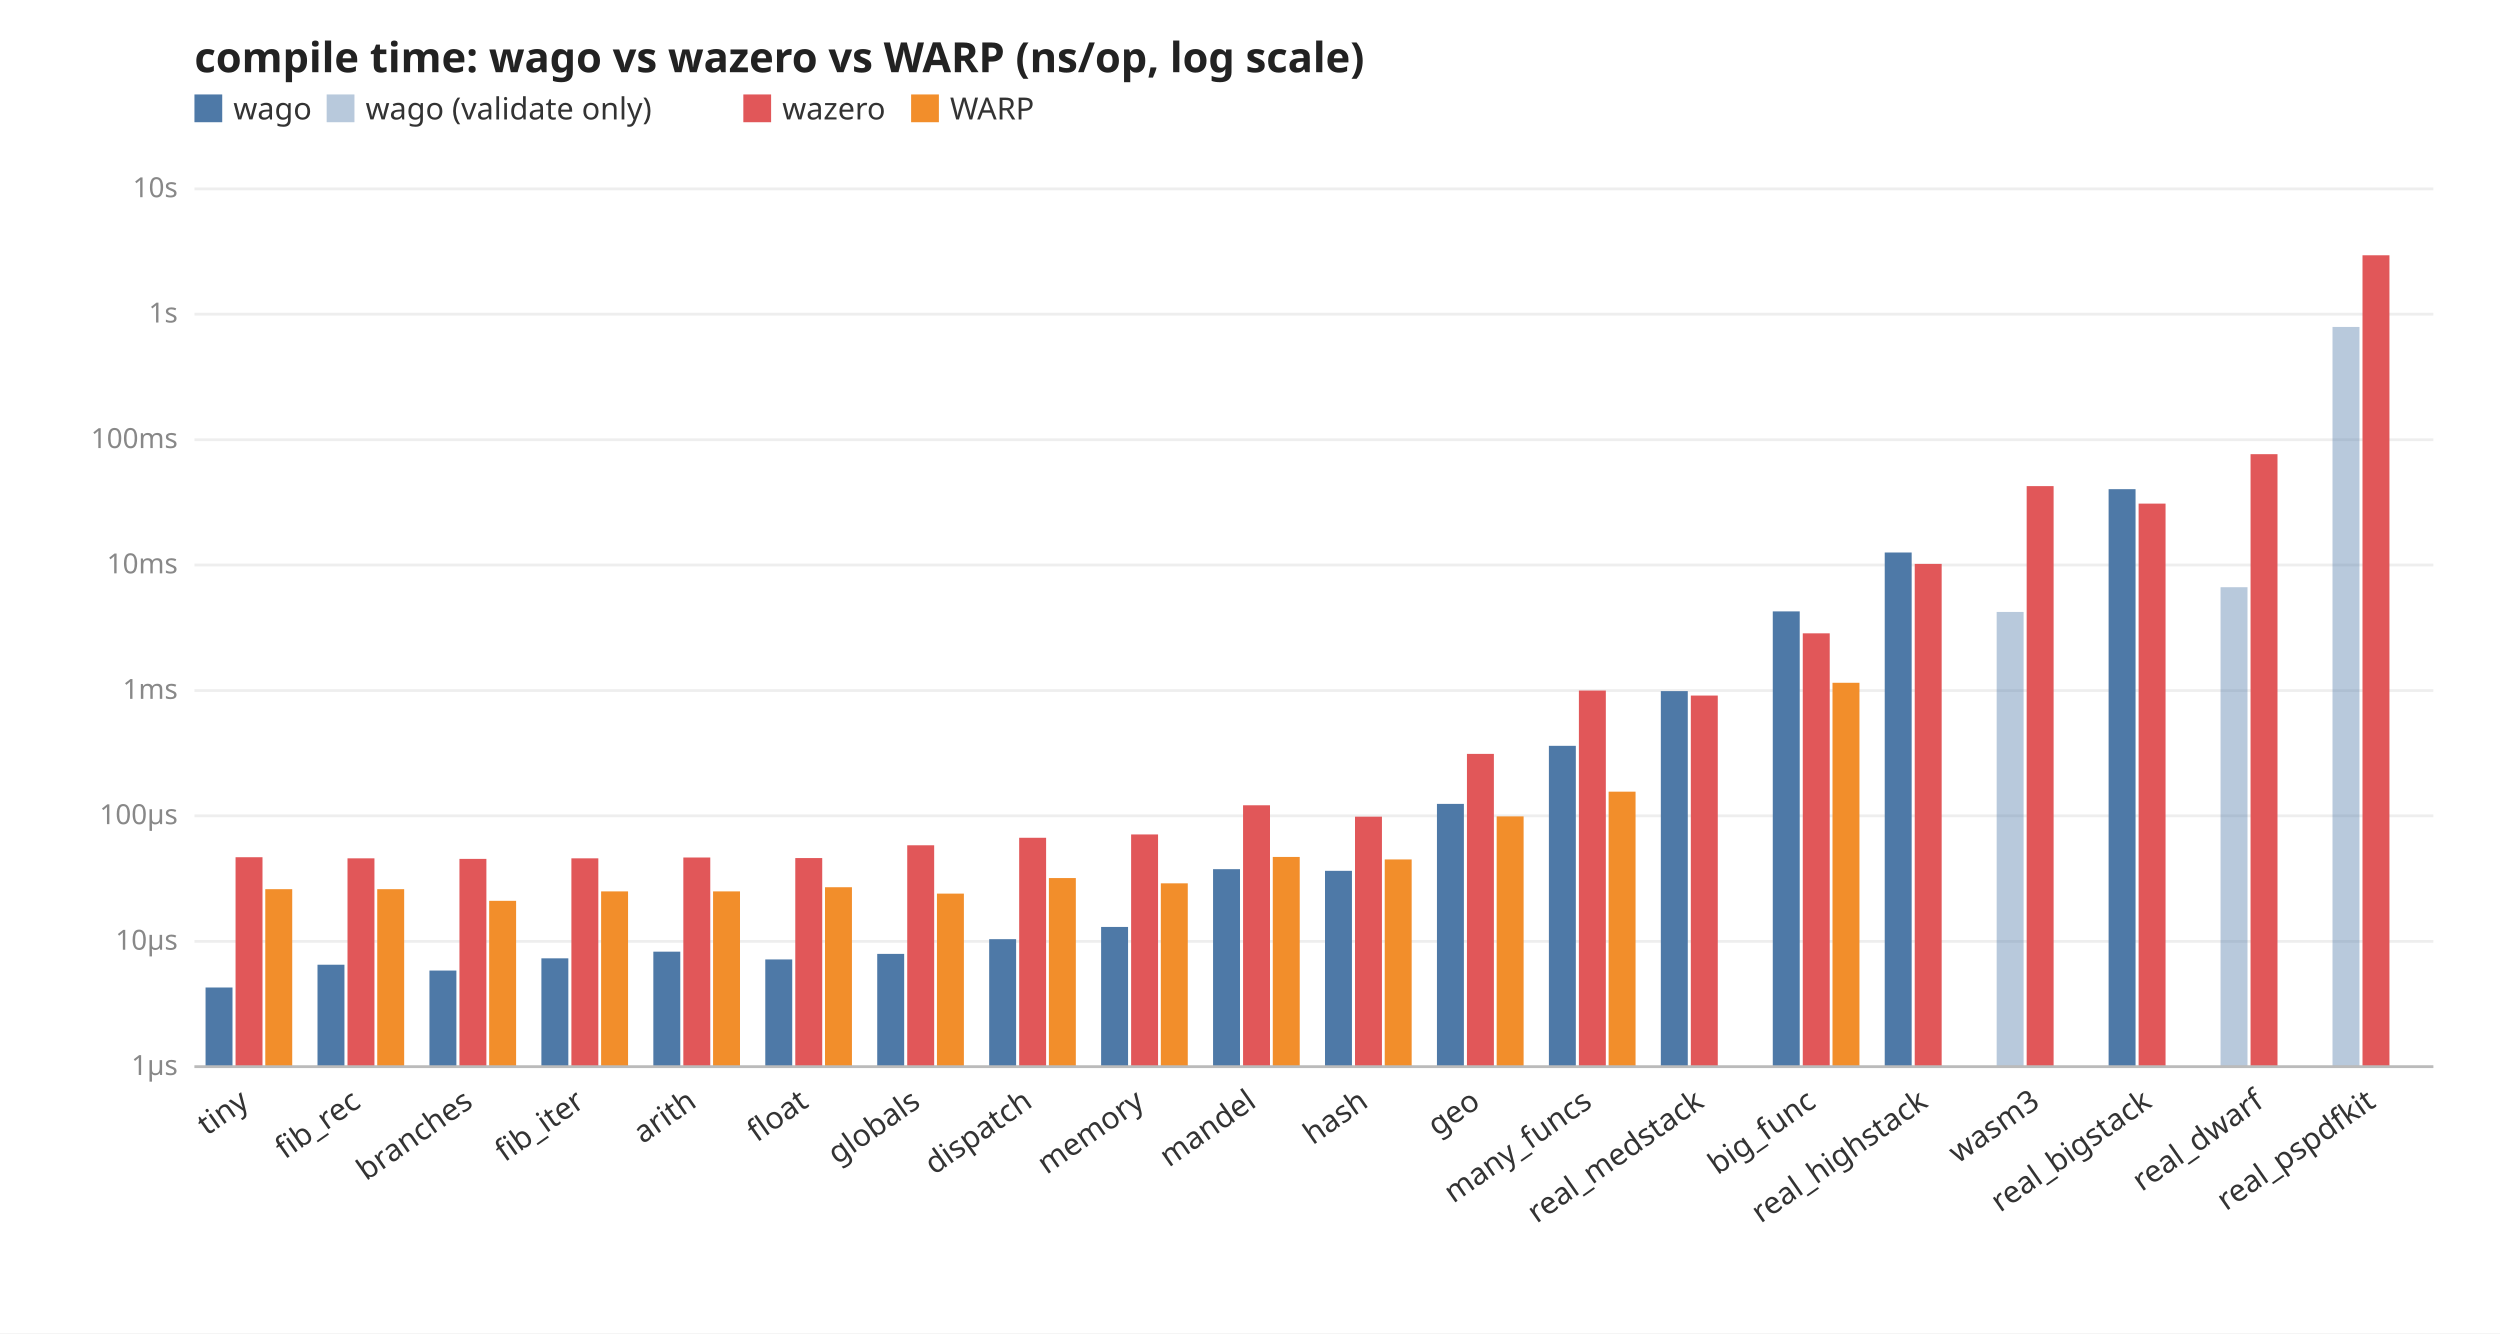
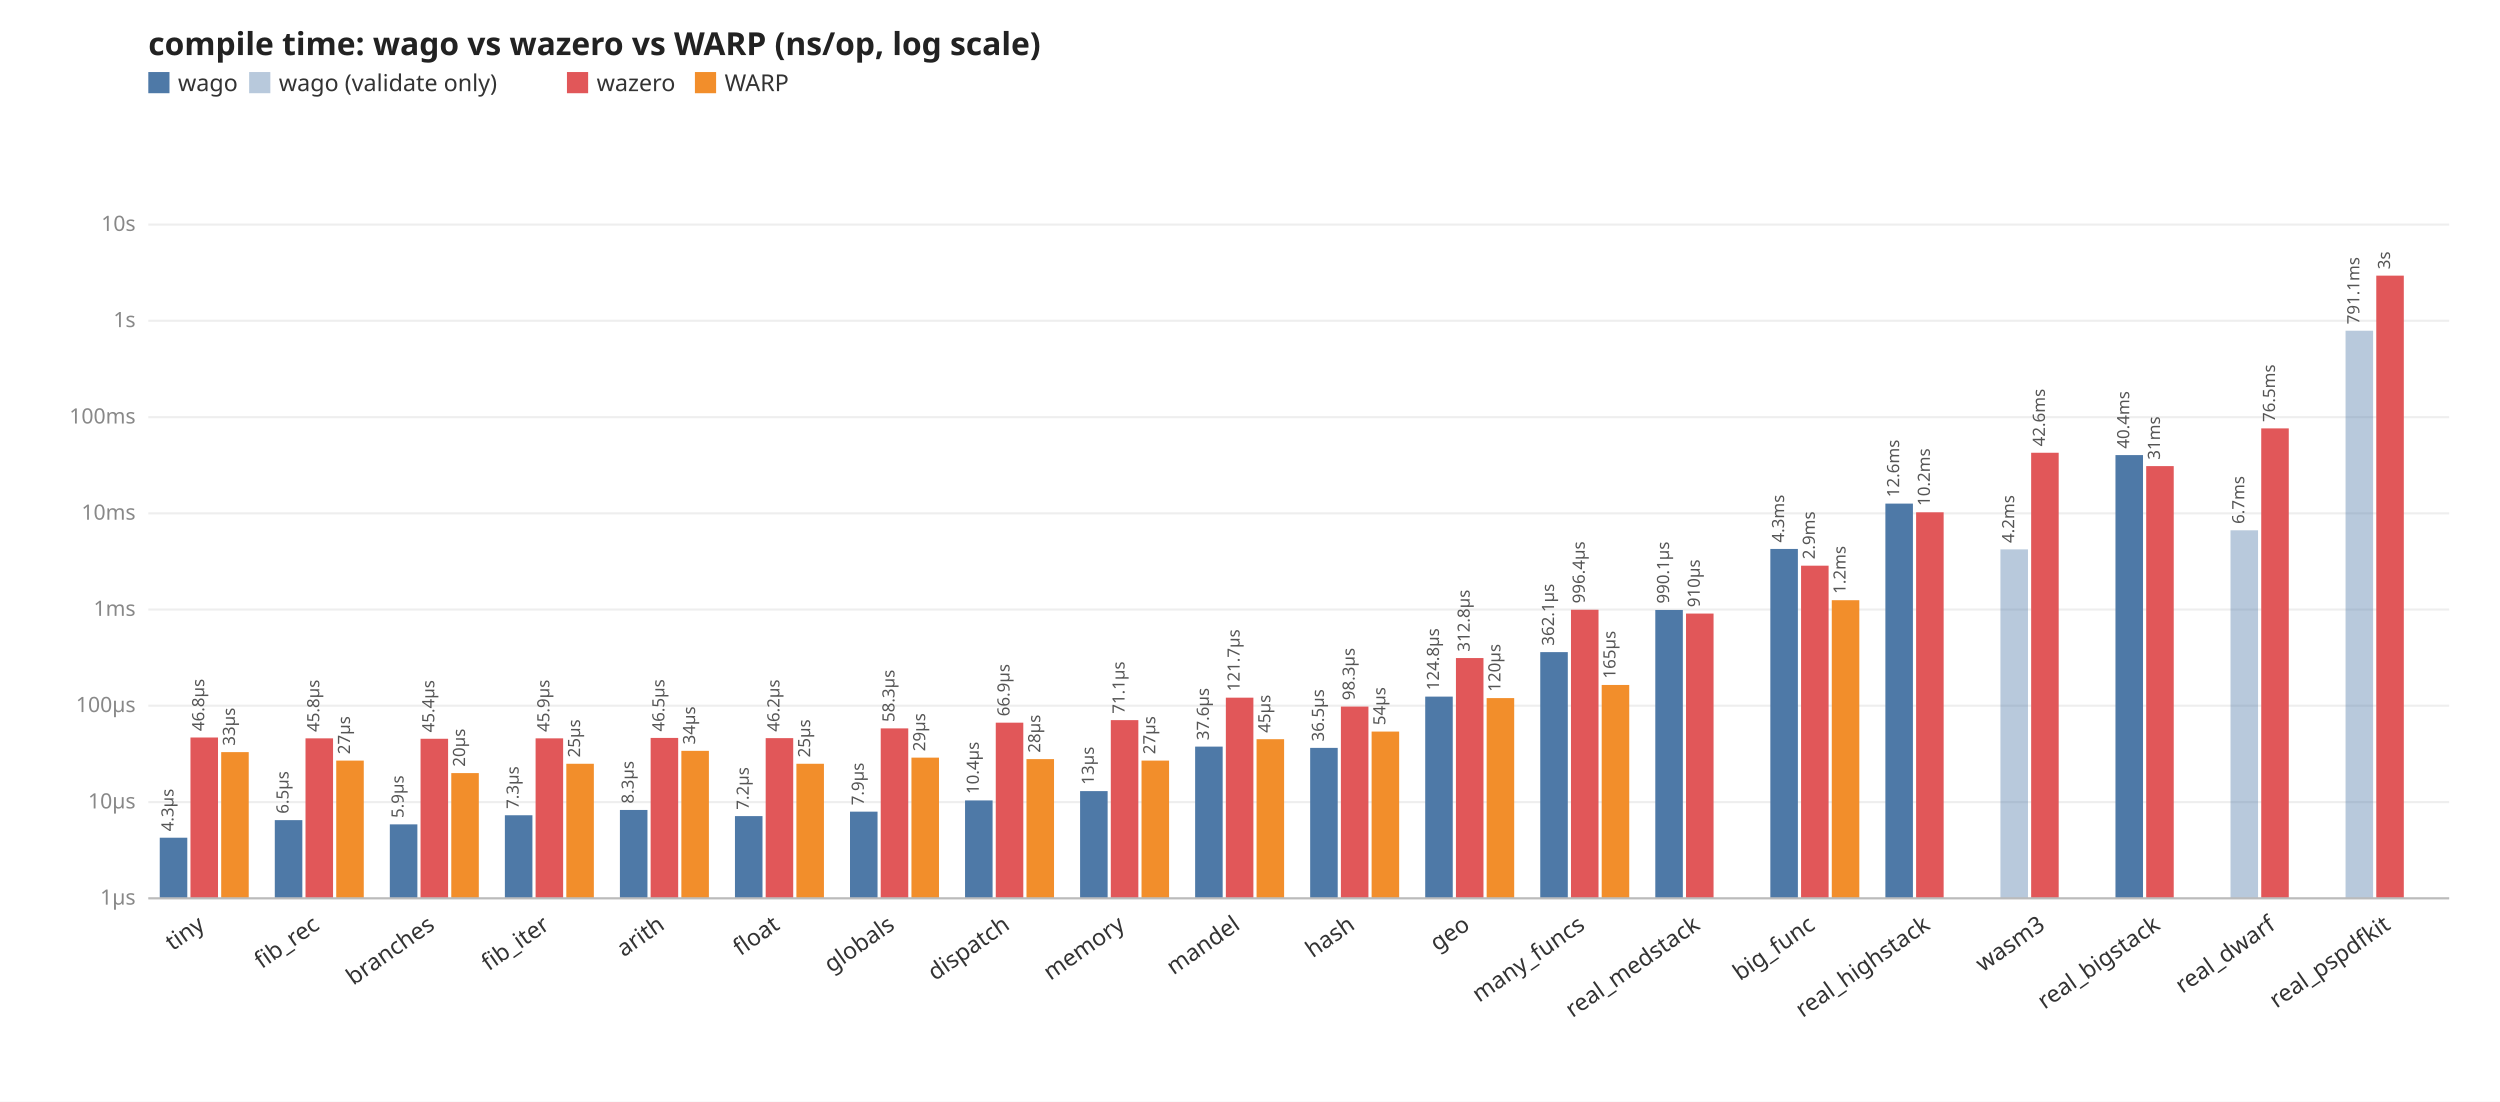
- <svg xmlns="http://www.w3.org/2000/svg" width="900" height="480" viewBox="0 0 900 480" font-family="ui-sans-serif,system-ui,sans-serif">
-   <style>.val{font-size:10px;fill:#444}.cat{font-size:11px;fill:#333}.leg{font-size:11px;fill:#333}.ax{font-size:10px;fill:#888}.grid{stroke:#eee}.axis{stroke:#bbb}</style>
-   <rect width="900" height="480" fill="#fff" />
+ <svg xmlns="http://www.w3.org/2000/svg" width="1180" height="520" viewBox="0 0 1180 520" font-family="ui-sans-serif,system-ui,sans-serif">
+   <style>.val{font-size:10px;fill:#444}.bval{font-size:8px;fill:#555}.cat{font-size:11px;fill:#333}.leg{font-size:11px;fill:#333}.ax{font-size:10px;fill:#888}.grid{stroke:#eee}.axis{stroke:#bbb}</style>
+   <rect width="1180" height="520" fill="#fff" />
  <text x="70" y="26" font-size="15" font-weight="600" fill="#222">compile time: wago vs wazero vs WARP (ns/op, log scale)</text>
  <rect x="70.0" y="34" width="10" height="10" fill="#4e79a7" fill-opacity="1.00" />
  <text x="84.0" y="43.0" class="leg" text-anchor="start">wago</text>
  <rect x="117.6" y="34" width="10" height="10" fill="#4e79a7" fill-opacity="0.40" />
  <text x="131.6" y="43.0" class="leg" text-anchor="start">wago (validate only)</text>
  <rect x="267.6" y="34" width="10" height="10" fill="#e15759" fill-opacity="1.00" />
  <text x="281.6" y="43.0" class="leg" text-anchor="start">wazero</text>
  <rect x="328.0" y="34" width="10" height="10" fill="#f28e2b" fill-opacity="1.00" />
  <text x="342.0" y="43.0" class="leg" text-anchor="start">WARP</text>
-   <line x1="70" y1="384.0" x2="876" y2="384.0" class="grid" />
-   <text x="64" y="387.0" class="ax" text-anchor="end">1µs</text>
-   <line x1="70" y1="338.9" x2="876" y2="338.9" class="grid" />
-   <text x="64" y="341.9" class="ax" text-anchor="end">10µs</text>
-   <line x1="70" y1="293.7" x2="876" y2="293.7" class="grid" />
-   <text x="64" y="296.7" class="ax" text-anchor="end">100µs</text>
-   <line x1="70" y1="248.6" x2="876" y2="248.6" class="grid" />
-   <text x="64" y="251.6" class="ax" text-anchor="end">1ms</text>
-   <line x1="70" y1="203.4" x2="876" y2="203.4" class="grid" />
-   <text x="64" y="206.4" class="ax" text-anchor="end">10ms</text>
-   <line x1="70" y1="158.3" x2="876" y2="158.3" class="grid" />
-   <text x="64" y="161.3" class="ax" text-anchor="end">100ms</text>
-   <line x1="70" y1="113.1" x2="876" y2="113.1" class="grid" />
-   <text x="64" y="116.1" class="ax" text-anchor="end">1s</text>
-   <line x1="70" y1="68.0" x2="876" y2="68.0" class="grid" />
-   <text x="64" y="71.0" class="ax" text-anchor="end">10s</text>
-   <rect x="74.0" y="355.5" width="9.7" height="28.5" fill="#4e79a7" fill-opacity="1.00" />
-   <rect x="84.8" y="308.6" width="9.7" height="75.4" fill="#e15759" fill-opacity="1.00" />
-   <rect x="95.5" y="320.1" width="9.7" height="63.9" fill="#f28e2b" fill-opacity="1.00" />
-   <text x="90.2" y="398.0" class="cat" text-anchor="end" transform="rotate(-35 90.2 398.0)">tiny</text>
-   <rect x="114.3" y="347.3" width="9.7" height="36.7" fill="#4e79a7" fill-opacity="1.00" />
-   <rect x="125.1" y="309.0" width="9.7" height="75.0" fill="#e15759" fill-opacity="1.00" />
-   <rect x="135.8" y="320.1" width="9.7" height="63.9" fill="#f28e2b" fill-opacity="1.00" />
-   <text x="130.4" y="398.0" class="cat" text-anchor="end" transform="rotate(-35 130.4 398.0)">fib_rec</text>
-   <rect x="154.6" y="349.4" width="9.7" height="34.6" fill="#4e79a7" fill-opacity="1.00" />
-   <rect x="165.4" y="309.2" width="9.7" height="74.8" fill="#e15759" fill-opacity="1.00" />
-   <rect x="176.1" y="324.3" width="9.7" height="59.7" fill="#f28e2b" fill-opacity="1.00" />
-   <text x="170.8" y="398.0" class="cat" text-anchor="end" transform="rotate(-35 170.8 398.0)">branches</text>
-   <rect x="194.9" y="345.0" width="9.7" height="39.0" fill="#4e79a7" fill-opacity="1.00" />
-   <rect x="205.7" y="309.0" width="9.7" height="75.0" fill="#e15759" fill-opacity="1.00" />
-   <rect x="216.4" y="320.9" width="9.7" height="63.1" fill="#f28e2b" fill-opacity="1.00" />
-   <text x="211.0" y="398.0" class="cat" text-anchor="end" transform="rotate(-35 211.0 398.0)">fib_iter</text>
-   <rect x="235.2" y="342.6" width="9.7" height="41.4" fill="#4e79a7" fill-opacity="1.00" />
-   <rect x="246.0" y="308.7" width="9.7" height="75.3" fill="#e15759" fill-opacity="1.00" />
-   <rect x="256.7" y="320.9" width="9.7" height="63.1" fill="#f28e2b" fill-opacity="1.00" />
-   <text x="251.3" y="398.0" class="cat" text-anchor="end" transform="rotate(-35 251.3 398.0)">arith</text>
-   <rect x="275.5" y="345.4" width="9.7" height="38.6" fill="#4e79a7" fill-opacity="1.00" />
-   <rect x="286.3" y="308.9" width="9.7" height="75.1" fill="#e15759" fill-opacity="1.00" />
-   <rect x="297.0" y="319.4" width="9.7" height="64.6" fill="#f28e2b" fill-opacity="1.00" />
-   <text x="291.6" y="398.0" class="cat" text-anchor="end" transform="rotate(-35 291.6 398.0)">float</text>
-   <rect x="315.8" y="343.4" width="9.7" height="40.6" fill="#4e79a7" fill-opacity="1.00" />
-   <rect x="326.6" y="304.3" width="9.7" height="79.7" fill="#e15759" fill-opacity="1.00" />
-   <rect x="337.3" y="321.7" width="9.7" height="62.3" fill="#f28e2b" fill-opacity="1.00" />
-   <text x="331.9" y="398.0" class="cat" text-anchor="end" transform="rotate(-35 331.9 398.0)">globals</text>
-   <rect x="356.1" y="338.1" width="9.7" height="45.9" fill="#4e79a7" fill-opacity="1.00" />
-   <rect x="366.9" y="301.6" width="9.7" height="82.4" fill="#e15759" fill-opacity="1.00" />
-   <rect x="377.6" y="316.1" width="9.7" height="67.9" fill="#f28e2b" fill-opacity="1.00" />
-   <text x="372.2" y="398.0" class="cat" text-anchor="end" transform="rotate(-35 372.2 398.0)">dispatch</text>
-   <rect x="396.4" y="333.7" width="9.7" height="50.3" fill="#4e79a7" fill-opacity="1.00" />
-   <rect x="407.2" y="300.4" width="9.7" height="83.6" fill="#e15759" fill-opacity="1.00" />
-   <rect x="417.9" y="318.0" width="9.7" height="66.0" fill="#f28e2b" fill-opacity="1.00" />
-   <text x="412.5" y="398.0" class="cat" text-anchor="end" transform="rotate(-35 412.5 398.0)">memory</text>
-   <rect x="436.7" y="312.9" width="9.7" height="71.1" fill="#4e79a7" fill-opacity="1.00" />
-   <rect x="447.5" y="289.9" width="9.7" height="94.1" fill="#e15759" fill-opacity="1.00" />
-   <rect x="458.2" y="308.5" width="9.7" height="75.5" fill="#f28e2b" fill-opacity="1.00" />
-   <text x="452.8" y="398.0" class="cat" text-anchor="end" transform="rotate(-35 452.8 398.0)">mandel</text>
-   <rect x="477.0" y="313.5" width="9.7" height="70.5" fill="#4e79a7" fill-opacity="1.00" />
-   <rect x="487.8" y="294.0" width="9.7" height="90.0" fill="#e15759" fill-opacity="1.00" />
-   <rect x="498.5" y="309.4" width="9.7" height="74.6" fill="#f28e2b" fill-opacity="1.00" />
-   <text x="493.1" y="398.0" class="cat" text-anchor="end" transform="rotate(-35 493.1 398.0)">hash</text>
-   <rect x="517.3" y="289.4" width="9.7" height="94.6" fill="#4e79a7" fill-opacity="1.00" />
-   <rect x="528.1" y="271.4" width="9.7" height="112.6" fill="#e15759" fill-opacity="1.00" />
-   <rect x="538.8" y="293.9" width="9.7" height="90.1" fill="#f28e2b" fill-opacity="1.00" />
-   <text x="533.4" y="398.0" class="cat" text-anchor="end" transform="rotate(-35 533.4 398.0)">geo</text>
-   <rect x="557.6" y="268.5" width="9.7" height="115.5" fill="#4e79a7" fill-opacity="1.00" />
-   <rect x="568.4" y="248.6" width="9.7" height="135.4" fill="#e15759" fill-opacity="1.00" />
-   <rect x="579.1" y="285.0" width="9.7" height="99.0" fill="#f28e2b" fill-opacity="1.00" />
-   <text x="573.7" y="398.0" class="cat" text-anchor="end" transform="rotate(-35 573.7 398.0)">many_funcs</text>
-   <rect x="597.9" y="248.8" width="9.7" height="135.2" fill="#4e79a7" fill-opacity="1.00" />
-   <rect x="608.7" y="250.4" width="9.7" height="133.6" fill="#e15759" fill-opacity="1.00" />
-   <text x="614.0" y="398.0" class="cat" text-anchor="end" transform="rotate(-35 614.0 398.0)">real_medstack</text>
-   <rect x="638.2" y="220.1" width="9.7" height="163.9" fill="#4e79a7" fill-opacity="1.00" />
-   <rect x="649.0" y="228.0" width="9.7" height="156.0" fill="#e15759" fill-opacity="1.00" />
-   <rect x="659.7" y="245.8" width="9.7" height="138.2" fill="#f28e2b" fill-opacity="1.00" />
-   <text x="654.3" y="398.0" class="cat" text-anchor="end" transform="rotate(-35 654.3 398.0)">big_func</text>
-   <rect x="678.5" y="198.9" width="9.7" height="185.1" fill="#4e79a7" fill-opacity="1.00" />
-   <rect x="689.3" y="203.0" width="9.7" height="181.0" fill="#e15759" fill-opacity="1.00" />
-   <text x="694.6" y="398.0" class="cat" text-anchor="end" transform="rotate(-35 694.6 398.0)">real_highstack</text>
-   <rect x="718.8" y="220.3" width="9.7" height="163.7" fill="#4e79a7" fill-opacity="0.40" />
-   <rect x="729.6" y="175.0" width="9.7" height="209.0" fill="#e15759" fill-opacity="1.00" />
-   <text x="734.9" y="398.0" class="cat" text-anchor="end" transform="rotate(-35 734.9 398.0)">wasm3</text>
-   <rect x="759.1" y="176.1" width="9.7" height="207.9" fill="#4e79a7" fill-opacity="1.00" />
-   <rect x="769.9" y="181.3" width="9.7" height="202.7" fill="#e15759" fill-opacity="1.00" />
-   <text x="775.2" y="398.0" class="cat" text-anchor="end" transform="rotate(-35 775.2 398.0)">real_bigstack</text>
-   <rect x="799.4" y="211.4" width="9.7" height="172.6" fill="#4e79a7" fill-opacity="0.40" />
-   <rect x="810.2" y="163.5" width="9.7" height="220.5" fill="#e15759" fill-opacity="1.00" />
-   <text x="815.5" y="398.0" class="cat" text-anchor="end" transform="rotate(-35 815.5 398.0)">real_dwarf</text>
-   <rect x="839.7" y="117.7" width="9.7" height="266.3" fill="#4e79a7" fill-opacity="0.40" />
-   <rect x="850.5" y="91.9" width="9.7" height="292.1" fill="#e15759" fill-opacity="1.00" />
-   <text x="855.8" y="398.0" class="cat" text-anchor="end" transform="rotate(-35 855.8 398.0)">real_pspdfkit</text>
-   <line x1="70" y1="384.0" x2="876" y2="384.0" class="axis" />
+   <line x1="70" y1="424.0" x2="1156" y2="424.0" class="grid" />
+   <text x="64" y="427.0" class="ax" text-anchor="end">1µs</text>
+   <line x1="70" y1="378.6" x2="1156" y2="378.6" class="grid" />
+   <text x="64" y="381.6" class="ax" text-anchor="end">10µs</text>
+   <line x1="70" y1="333.1" x2="1156" y2="333.1" class="grid" />
+   <text x="64" y="336.1" class="ax" text-anchor="end">100µs</text>
+   <line x1="70" y1="287.7" x2="1156" y2="287.7" class="grid" />
+   <text x="64" y="290.7" class="ax" text-anchor="end">1ms</text>
+   <line x1="70" y1="242.3" x2="1156" y2="242.3" class="grid" />
+   <text x="64" y="245.3" class="ax" text-anchor="end">10ms</text>
+   <line x1="70" y1="196.9" x2="1156" y2="196.9" class="grid" />
+   <text x="64" y="199.9" class="ax" text-anchor="end">100ms</text>
+   <line x1="70" y1="151.4" x2="1156" y2="151.4" class="grid" />
+   <text x="64" y="154.4" class="ax" text-anchor="end">1s</text>
+   <line x1="70" y1="106.0" x2="1156" y2="106.0" class="grid" />
+   <text x="64" y="109.0" class="ax" text-anchor="end">10s</text>
+   <rect x="75.4" y="395.4" width="13.0" height="28.6" fill="#4e79a7" fill-opacity="1.00" />
+   <text x="81.9" y="392.4" class="bval" text-anchor="start" transform="rotate(-90 81.9 392.4)">4.3µs</text>
+   <rect x="89.9" y="348.1" width="13.0" height="75.9" fill="#e15759" fill-opacity="1.00" />
+   <text x="96.4" y="345.1" class="bval" text-anchor="start" transform="rotate(-90 96.4 345.1)">46.8µs</text>
+   <rect x="104.4" y="355.0" width="13.0" height="69.0" fill="#f28e2b" fill-opacity="1.00" />
+   <text x="110.9" y="352.0" class="bval" text-anchor="start" transform="rotate(-90 110.9 352.0)">33µs</text>
+   <text x="97.2" y="438.0" class="cat" text-anchor="end" transform="rotate(-35 97.2 438.0)">tiny</text>
+   <rect x="129.7" y="387.1" width="13.0" height="36.9" fill="#4e79a7" fill-opacity="1.00" />
+   <text x="136.2" y="384.1" class="bval" text-anchor="start" transform="rotate(-90 136.2 384.1)">6.5µs</text>
+   <rect x="144.2" y="348.5" width="13.0" height="75.5" fill="#e15759" fill-opacity="1.00" />
+   <text x="150.7" y="345.5" class="bval" text-anchor="start" transform="rotate(-90 150.7 345.5)">45.8µs</text>
+   <rect x="158.7" y="359.0" width="13.0" height="65.0" fill="#f28e2b" fill-opacity="1.00" />
+   <text x="165.2" y="356.0" class="bval" text-anchor="start" transform="rotate(-90 165.2 356.0)">27µs</text>
+   <text x="151.4" y="438.0" class="cat" text-anchor="end" transform="rotate(-35 151.4 438.0)">fib_rec</text>
+   <rect x="184.0" y="389.1" width="13.0" height="34.9" fill="#4e79a7" fill-opacity="1.00" />
+   <text x="190.5" y="386.1" class="bval" text-anchor="start" transform="rotate(-90 190.5 386.1)">5.9µs</text>
+   <rect x="198.5" y="348.7" width="13.0" height="75.3" fill="#e15759" fill-opacity="1.00" />
+   <text x="205.0" y="345.7" class="bval" text-anchor="start" transform="rotate(-90 205.0 345.7)">45.4µs</text>
+   <rect x="213.0" y="364.9" width="13.0" height="59.1" fill="#f28e2b" fill-opacity="1.00" />
+   <text x="219.5" y="361.9" class="bval" text-anchor="start" transform="rotate(-90 219.5 361.9)">20µs</text>
+   <text x="205.8" y="438.0" class="cat" text-anchor="end" transform="rotate(-35 205.8 438.0)">branches</text>
+   <rect x="238.3" y="384.8" width="13.0" height="39.2" fill="#4e79a7" fill-opacity="1.00" />
+   <text x="244.8" y="381.8" class="bval" text-anchor="start" transform="rotate(-90 244.8 381.8)">7.3µs</text>
+   <rect x="252.8" y="348.5" width="13.0" height="75.5" fill="#e15759" fill-opacity="1.00" />
+   <text x="259.3" y="345.5" class="bval" text-anchor="start" transform="rotate(-90 259.3 345.5)">45.9µs</text>
+   <rect x="267.3" y="360.5" width="13.0" height="63.5" fill="#f28e2b" fill-opacity="1.00" />
+   <text x="273.8" y="357.5" class="bval" text-anchor="start" transform="rotate(-90 273.8 357.5)">25µs</text>
+   <text x="260.0" y="438.0" class="cat" text-anchor="end" transform="rotate(-35 260.0 438.0)">fib_iter</text>
+   <rect x="292.6" y="382.3" width="13.0" height="41.7" fill="#4e79a7" fill-opacity="1.00" />
+   <text x="299.1" y="379.3" class="bval" text-anchor="start" transform="rotate(-90 299.1 379.3)">8.3µs</text>
+   <rect x="307.1" y="348.3" width="13.0" height="75.7" fill="#e15759" fill-opacity="1.00" />
+   <text x="313.6" y="345.3" class="bval" text-anchor="start" transform="rotate(-90 313.6 345.3)">46.5µs</text>
+   <rect x="321.6" y="354.4" width="13.0" height="69.6" fill="#f28e2b" fill-opacity="1.00" />
+   <text x="328.1" y="351.4" class="bval" text-anchor="start" transform="rotate(-90 328.1 351.4)">34µs</text>
+   <text x="314.3" y="438.0" class="cat" text-anchor="end" transform="rotate(-35 314.3 438.0)">arith</text>
+   <rect x="346.9" y="385.2" width="13.0" height="38.8" fill="#4e79a7" fill-opacity="1.00" />
+   <text x="353.4" y="382.2" class="bval" text-anchor="start" transform="rotate(-90 353.4 382.2)">7.2µs</text>
+   <rect x="361.4" y="348.4" width="13.0" height="75.6" fill="#e15759" fill-opacity="1.00" />
+   <text x="367.9" y="345.4" class="bval" text-anchor="start" transform="rotate(-90 367.9 345.4)">46.2µs</text>
+   <rect x="375.9" y="360.5" width="13.0" height="63.5" fill="#f28e2b" fill-opacity="1.00" />
+   <text x="382.4" y="357.5" class="bval" text-anchor="start" transform="rotate(-90 382.4 357.5)">25µs</text>
+   <text x="368.6" y="438.0" class="cat" text-anchor="end" transform="rotate(-35 368.6 438.0)">float</text>
+   <rect x="401.2" y="383.1" width="13.0" height="40.9" fill="#4e79a7" fill-opacity="1.00" />
+   <text x="407.7" y="380.1" class="bval" text-anchor="start" transform="rotate(-90 407.7 380.1)">7.9µs</text>
+   <rect x="415.7" y="343.8" width="13.0" height="80.2" fill="#e15759" fill-opacity="1.00" />
+   <text x="422.2" y="340.8" class="bval" text-anchor="start" transform="rotate(-90 422.2 340.8)">58.3µs</text>
+   <rect x="430.2" y="357.6" width="13.0" height="66.4" fill="#f28e2b" fill-opacity="1.00" />
+   <text x="436.7" y="354.6" class="bval" text-anchor="start" transform="rotate(-90 436.7 354.6)">29µs</text>
+   <text x="422.9" y="438.0" class="cat" text-anchor="end" transform="rotate(-35 422.9 438.0)">globals</text>
+   <rect x="455.5" y="377.8" width="13.0" height="46.2" fill="#4e79a7" fill-opacity="1.00" />
+   <text x="462.0" y="374.8" class="bval" text-anchor="start" transform="rotate(-90 462.0 374.8)">10.4µs</text>
+   <rect x="470.0" y="341.1" width="13.0" height="82.9" fill="#e15759" fill-opacity="1.00" />
+   <text x="476.5" y="338.1" class="bval" text-anchor="start" transform="rotate(-90 476.5 338.1)">66.9µs</text>
+   <rect x="484.5" y="358.3" width="13.0" height="65.7" fill="#f28e2b" fill-opacity="1.00" />
+   <text x="491.0" y="355.3" class="bval" text-anchor="start" transform="rotate(-90 491.0 355.3)">28µs</text>
+   <text x="477.2" y="438.0" class="cat" text-anchor="end" transform="rotate(-35 477.2 438.0)">dispatch</text>
+   <rect x="509.8" y="373.4" width="13.0" height="50.6" fill="#4e79a7" fill-opacity="1.00" />
+   <text x="516.3" y="370.4" class="bval" text-anchor="start" transform="rotate(-90 516.3 370.4)">13µs</text>
+   <rect x="524.3" y="339.9" width="13.0" height="84.1" fill="#e15759" fill-opacity="1.00" />
+   <text x="530.8" y="336.9" class="bval" text-anchor="start" transform="rotate(-90 530.8 336.9)">71.1µs</text>
+   <rect x="538.8" y="359.0" width="13.0" height="65.0" fill="#f28e2b" fill-opacity="1.00" />
+   <text x="545.3" y="356.0" class="bval" text-anchor="start" transform="rotate(-90 545.3 356.0)">27µs</text>
+   <text x="531.5" y="438.0" class="cat" text-anchor="end" transform="rotate(-35 531.5 438.0)">memory</text>
+   <rect x="564.1" y="352.4" width="13.0" height="71.6" fill="#4e79a7" fill-opacity="1.00" />
+   <text x="570.6" y="349.4" class="bval" text-anchor="start" transform="rotate(-90 570.6 349.4)">37.6µs</text>
+   <rect x="578.6" y="329.3" width="13.0" height="94.7" fill="#e15759" fill-opacity="1.00" />
+   <text x="585.1" y="326.3" class="bval" text-anchor="start" transform="rotate(-90 585.1 326.3)">121.7µs</text>
+   <rect x="593.1" y="348.9" width="13.0" height="75.1" fill="#f28e2b" fill-opacity="1.00" />
+   <text x="599.6" y="345.9" class="bval" text-anchor="start" transform="rotate(-90 599.6 345.9)">45µs</text>
+   <text x="585.9" y="438.0" class="cat" text-anchor="end" transform="rotate(-35 585.9 438.0)">mandel</text>
+   <rect x="618.4" y="353.0" width="13.0" height="71.0" fill="#4e79a7" fill-opacity="1.00" />
+   <text x="624.9" y="350.0" class="bval" text-anchor="start" transform="rotate(-90 624.9 350.0)">36.5µs</text>
+   <rect x="632.9" y="333.5" width="13.0" height="90.5" fill="#e15759" fill-opacity="1.00" />
+   <text x="639.4" y="330.5" class="bval" text-anchor="start" transform="rotate(-90 639.4 330.5)">98.3µs</text>
+   <rect x="647.4" y="345.3" width="13.0" height="78.7" fill="#f28e2b" fill-opacity="1.00" />
+   <text x="653.9" y="342.3" class="bval" text-anchor="start" transform="rotate(-90 653.9 342.3)">54µs</text>
+   <text x="640.1" y="438.0" class="cat" text-anchor="end" transform="rotate(-35 640.1 438.0)">hash</text>
+   <rect x="672.7" y="328.8" width="13.0" height="95.2" fill="#4e79a7" fill-opacity="1.00" />
+   <text x="679.2" y="325.8" class="bval" text-anchor="start" transform="rotate(-90 679.2 325.8)">124.8µs</text>
+   <rect x="687.2" y="310.6" width="13.0" height="113.4" fill="#e15759" fill-opacity="1.00" />
+   <text x="693.7" y="307.6" class="bval" text-anchor="start" transform="rotate(-90 693.7 307.6)">312.8µs</text>
+   <rect x="701.7" y="329.5" width="13.0" height="94.5" fill="#f28e2b" fill-opacity="1.00" />
+   <text x="708.2" y="326.5" class="bval" text-anchor="start" transform="rotate(-90 708.2 326.5)">120µs</text>
+   <text x="694.4" y="438.0" class="cat" text-anchor="end" transform="rotate(-35 694.4 438.0)">geo</text>
+   <rect x="727.0" y="307.8" width="13.0" height="116.2" fill="#4e79a7" fill-opacity="1.00" />
+   <text x="733.5" y="304.8" class="bval" text-anchor="start" transform="rotate(-90 733.5 304.8)">362.1µs</text>
+   <rect x="741.5" y="287.8" width="13.0" height="136.2" fill="#e15759" fill-opacity="1.00" />
+   <text x="748.0" y="284.8" class="bval" text-anchor="start" transform="rotate(-90 748.0 284.8)">996.4µs</text>
+   <rect x="756.0" y="323.3" width="13.0" height="100.7" fill="#f28e2b" fill-opacity="1.00" />
+   <text x="762.5" y="320.3" class="bval" text-anchor="start" transform="rotate(-90 762.5 320.3)">165µs</text>
+   <text x="748.7" y="438.0" class="cat" text-anchor="end" transform="rotate(-35 748.7 438.0)">many_funcs</text>
+   <rect x="781.3" y="287.9" width="13.0" height="136.1" fill="#4e79a7" fill-opacity="1.00" />
+   <text x="787.8" y="284.9" class="bval" text-anchor="start" transform="rotate(-90 787.8 284.9)">990.1µs</text>
+   <rect x="795.8" y="289.6" width="13.0" height="134.4" fill="#e15759" fill-opacity="1.00" />
+   <text x="802.3" y="286.6" class="bval" text-anchor="start" transform="rotate(-90 802.3 286.6)">910µs</text>
+   <text x="803.0" y="438.0" class="cat" text-anchor="end" transform="rotate(-35 803.0 438.0)">real_medstack</text>
+   <rect x="835.6" y="259.1" width="13.0" height="164.9" fill="#4e79a7" fill-opacity="1.00" />
+   <text x="842.1" y="256.1" class="bval" text-anchor="start" transform="rotate(-90 842.1 256.1)">4.3ms</text>
+   <rect x="850.1" y="267.0" width="13.0" height="157.0" fill="#e15759" fill-opacity="1.00" />
+   <text x="856.6" y="264.0" class="bval" text-anchor="start" transform="rotate(-90 856.6 264.0)">2.9ms</text>
+   <rect x="864.6" y="283.3" width="13.0" height="140.7" fill="#f28e2b" fill-opacity="1.00" />
+   <text x="871.1" y="280.3" class="bval" text-anchor="start" transform="rotate(-90 871.1 280.3)">1.2ms</text>
+   <text x="857.3" y="438.0" class="cat" text-anchor="end" transform="rotate(-35 857.3 438.0)">big_func</text>
+   <rect x="889.9" y="237.7" width="13.0" height="186.3" fill="#4e79a7" fill-opacity="1.00" />
+   <text x="896.4" y="234.7" class="bval" text-anchor="start" transform="rotate(-90 896.4 234.7)">12.6ms</text>
+   <rect x="904.4" y="241.8" width="13.0" height="182.2" fill="#e15759" fill-opacity="1.00" />
+   <text x="910.9" y="238.8" class="bval" text-anchor="start" transform="rotate(-90 910.9 238.8)">10.2ms</text>
+   <text x="911.6" y="438.0" class="cat" text-anchor="end" transform="rotate(-35 911.6 438.0)">real_highstack</text>
+   <rect x="944.2" y="259.3" width="13.0" height="164.7" fill="#4e79a7" fill-opacity="0.40" />
+   <text x="950.7" y="256.3" class="bval" text-anchor="start" transform="rotate(-90 950.7 256.3)">4.2ms</text>
+   <rect x="958.7" y="213.7" width="13.0" height="210.3" fill="#e15759" fill-opacity="1.00" />
+   <text x="965.2" y="210.7" class="bval" text-anchor="start" transform="rotate(-90 965.2 210.7)">42.6ms</text>
+   <text x="965.9" y="438.0" class="cat" text-anchor="end" transform="rotate(-35 965.9 438.0)">wasm3</text>
+   <rect x="998.5" y="214.8" width="13.0" height="209.2" fill="#4e79a7" fill-opacity="1.00" />
+   <text x="1005.0" y="211.8" class="bval" text-anchor="start" transform="rotate(-90 1005.0 211.8)">40.4ms</text>
+   <rect x="1013.0" y="220.0" width="13.0" height="204.0" fill="#e15759" fill-opacity="1.00" />
+   <text x="1019.5" y="217.0" class="bval" text-anchor="start" transform="rotate(-90 1019.5 217.0)">31ms</text>
+   <text x="1020.2" y="438.0" class="cat" text-anchor="end" transform="rotate(-35 1020.2 438.0)">real_bigstack</text>
+   <rect x="1052.8" y="250.3" width="13.0" height="173.7" fill="#4e79a7" fill-opacity="0.40" />
+   <text x="1059.3" y="247.3" class="bval" text-anchor="start" transform="rotate(-90 1059.3 247.3)">6.7ms</text>
+   <rect x="1067.3" y="202.2" width="13.0" height="221.8" fill="#e15759" fill-opacity="1.00" />
+   <text x="1073.8" y="199.2" class="bval" text-anchor="start" transform="rotate(-90 1073.8 199.2)">76.5ms</text>
+   <text x="1074.6" y="438.0" class="cat" text-anchor="end" transform="rotate(-35 1074.6 438.0)">real_dwarf</text>
+   <rect x="1107.1" y="156.1" width="13.0" height="267.9" fill="#4e79a7" fill-opacity="0.40" />
+   <text x="1113.6" y="153.1" class="bval" text-anchor="start" transform="rotate(-90 1113.6 153.1)">791.1ms</text>
+   <rect x="1121.6" y="130.1" width="13.0" height="293.9" fill="#e15759" fill-opacity="1.00" />
+   <text x="1128.1" y="127.1" class="bval" text-anchor="start" transform="rotate(-90 1128.1 127.1)">3s</text>
+   <text x="1128.9" y="438.0" class="cat" text-anchor="end" transform="rotate(-35 1128.9 438.0)">real_pspdfkit</text>
+   <line x1="70" y1="424.0" x2="1156" y2="424.0" class="axis" />
</svg>
